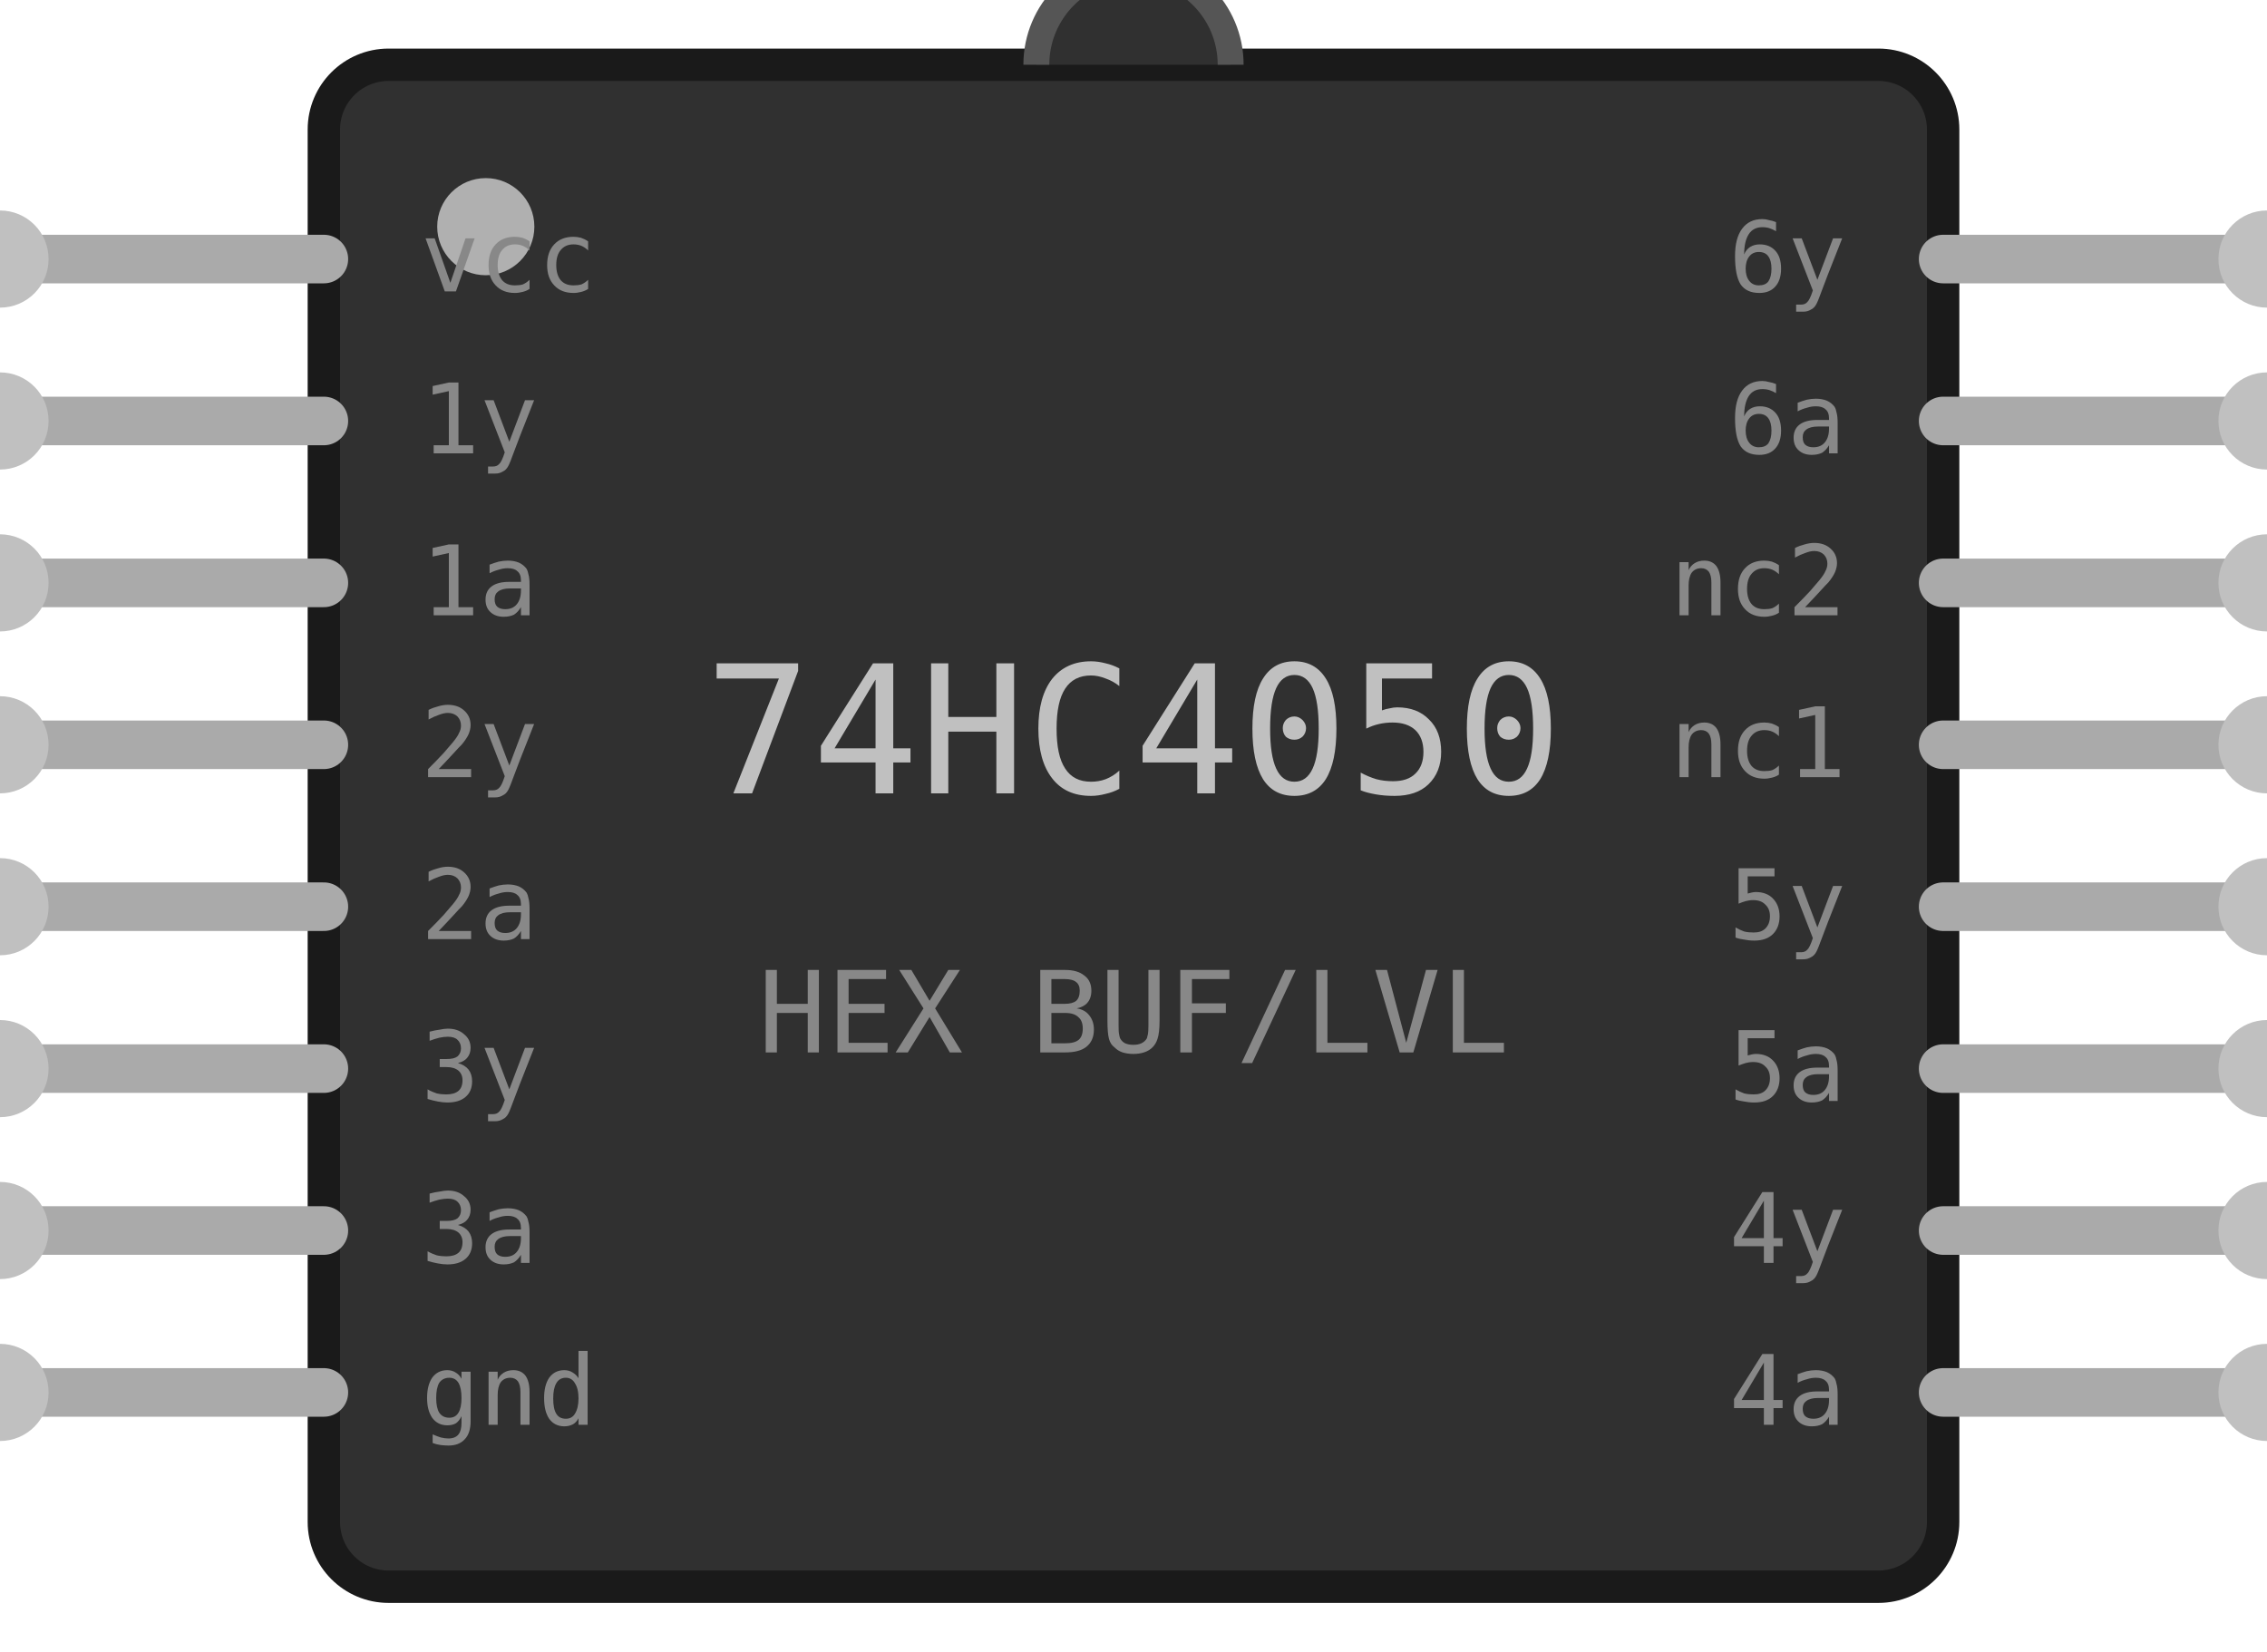
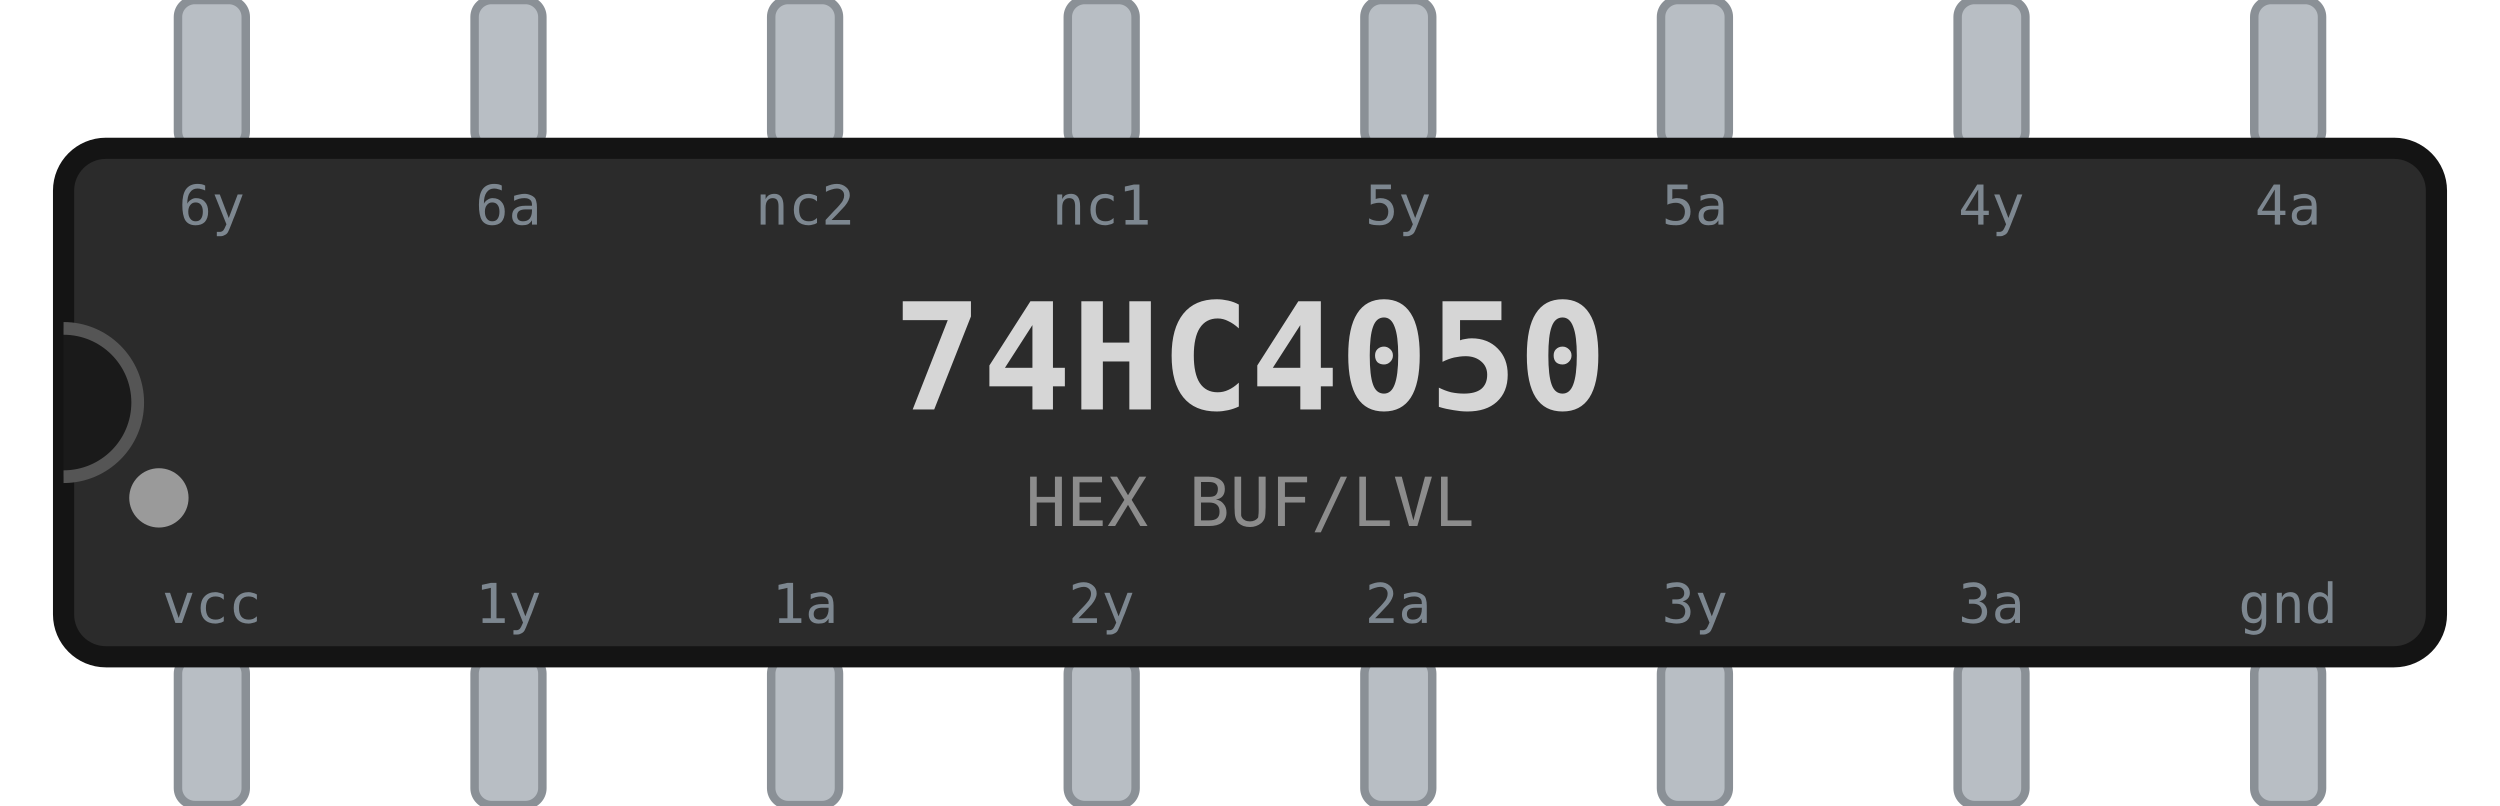
- <svg xmlns="http://www.w3.org/2000/svg" viewBox="0 0 70 51" width="70" height="51">
-   <rect x="10" y="2" width="50" height="47" rx="2" fill="#303030" stroke="#1a1a1a" stroke-width="1" />
-   <path d="M32 2 A3 3 0 0 1 38 2" fill="#303030" stroke="#555" stroke-width="0.8" />
-   <circle cx="15" cy="7" r="1.5" fill="#b0b0b0" />
-   <text x="35" y="24.5" text-anchor="middle" font-family="monospace" font-size="5.5" fill="#c0c0c0">74HC4050</text>
-   <text x="35" y="32.5" text-anchor="middle" font-family="monospace" font-size="3.5" fill="#888">HEX BUF/LVL</text>
-   <line x1="0" y1="8" x2="10" y2="8" stroke="#aaa" stroke-width="1.5" stroke-linecap="round" />
-   <circle cx="0" cy="8" r="1.5" fill="#c0c0c0" />
-   <text x="13" y="9" font-family="monospace" font-size="3" fill="#888">vcc</text>
-   <line x1="0" y1="13" x2="10" y2="13" stroke="#aaa" stroke-width="1.5" stroke-linecap="round" />
-   <circle cx="0" cy="13" r="1.5" fill="#c0c0c0" />
-   <text x="13" y="14" font-family="monospace" font-size="3" fill="#888">1y</text>
-   <line x1="0" y1="18" x2="10" y2="18" stroke="#aaa" stroke-width="1.5" stroke-linecap="round" />
-   <circle cx="0" cy="18" r="1.5" fill="#c0c0c0" />
-   <text x="13" y="19" font-family="monospace" font-size="3" fill="#888">1a</text>
-   <line x1="0" y1="23" x2="10" y2="23" stroke="#aaa" stroke-width="1.5" stroke-linecap="round" />
-   <circle cx="0" cy="23" r="1.5" fill="#c0c0c0" />
-   <text x="13" y="24" font-family="monospace" font-size="3" fill="#888">2y</text>
-   <line x1="0" y1="28" x2="10" y2="28" stroke="#aaa" stroke-width="1.5" stroke-linecap="round" />
-   <circle cx="0" cy="28" r="1.5" fill="#c0c0c0" />
-   <text x="13" y="29" font-family="monospace" font-size="3" fill="#888">2a</text>
-   <line x1="0" y1="33" x2="10" y2="33" stroke="#aaa" stroke-width="1.5" stroke-linecap="round" />
-   <circle cx="0" cy="33" r="1.5" fill="#c0c0c0" />
-   <text x="13" y="34" font-family="monospace" font-size="3" fill="#888">3y</text>
-   <line x1="0" y1="38" x2="10" y2="38" stroke="#aaa" stroke-width="1.5" stroke-linecap="round" />
-   <circle cx="0" cy="38" r="1.5" fill="#c0c0c0" />
-   <text x="13" y="39" font-family="monospace" font-size="3" fill="#888">3a</text>
-   <line x1="0" y1="43" x2="10" y2="43" stroke="#aaa" stroke-width="1.5" stroke-linecap="round" />
-   <circle cx="0" cy="43" r="1.5" fill="#c0c0c0" />
-   <text x="13" y="44" font-family="monospace" font-size="3" fill="#888">gnd</text>
-   <line x1="60" y1="43" x2="70" y2="43" stroke="#aaa" stroke-width="1.5" stroke-linecap="round" />
-   <circle cx="70" cy="43" r="1.5" fill="#c0c0c0" />
-   <text x="57" y="44" text-anchor="end" font-family="monospace" font-size="3" fill="#888">4a</text>
-   <line x1="60" y1="38" x2="70" y2="38" stroke="#aaa" stroke-width="1.5" stroke-linecap="round" />
-   <circle cx="70" cy="38" r="1.5" fill="#c0c0c0" />
-   <text x="57" y="39" text-anchor="end" font-family="monospace" font-size="3" fill="#888">4y</text>
-   <line x1="60" y1="33" x2="70" y2="33" stroke="#aaa" stroke-width="1.5" stroke-linecap="round" />
-   <circle cx="70" cy="33" r="1.5" fill="#c0c0c0" />
-   <text x="57" y="34" text-anchor="end" font-family="monospace" font-size="3" fill="#888">5a</text>
-   <line x1="60" y1="28" x2="70" y2="28" stroke="#aaa" stroke-width="1.5" stroke-linecap="round" />
-   <circle cx="70" cy="28" r="1.5" fill="#c0c0c0" />
-   <text x="57" y="29" text-anchor="end" font-family="monospace" font-size="3" fill="#888">5y</text>
-   <line x1="60" y1="23" x2="70" y2="23" stroke="#aaa" stroke-width="1.5" stroke-linecap="round" />
-   <circle cx="70" cy="23" r="1.5" fill="#c0c0c0" />
-   <text x="57" y="24" text-anchor="end" font-family="monospace" font-size="3" fill="#888">nc1</text>
-   <line x1="60" y1="18" x2="70" y2="18" stroke="#aaa" stroke-width="1.5" stroke-linecap="round" />
-   <circle cx="70" cy="18" r="1.5" fill="#c0c0c0" />
-   <text x="57" y="19" text-anchor="end" font-family="monospace" font-size="3" fill="#888">nc2</text>
-   <line x1="60" y1="13" x2="70" y2="13" stroke="#aaa" stroke-width="1.5" stroke-linecap="round" />
-   <circle cx="70" cy="13" r="1.5" fill="#c0c0c0" />
-   <text x="57" y="14" text-anchor="end" font-family="monospace" font-size="3" fill="#888">6a</text>
-   <line x1="60" y1="8" x2="70" y2="8" stroke="#aaa" stroke-width="1.5" stroke-linecap="round" />
-   <circle cx="70" cy="8" r="1.5" fill="#c0c0c0" />
-   <text x="57" y="9" text-anchor="end" font-family="monospace" font-size="3" fill="#888">6y</text>
+ <svg xmlns="http://www.w3.org/2000/svg" viewBox="0 0 118 38" width="118" height="38">
+   <rect x="8.4" y="31" width="3.2" height="7" rx="0.8" fill="#b8bec4" stroke="#8a9096" stroke-width="0.4" />
+   <rect x="22.4" y="31" width="3.2" height="7" rx="0.8" fill="#b8bec4" stroke="#8a9096" stroke-width="0.4" />
+   <rect x="36.4" y="31" width="3.2" height="7" rx="0.8" fill="#b8bec4" stroke="#8a9096" stroke-width="0.4" />
+   <rect x="50.4" y="31" width="3.2" height="7" rx="0.8" fill="#b8bec4" stroke="#8a9096" stroke-width="0.4" />
+   <rect x="64.4" y="31" width="3.2" height="7" rx="0.8" fill="#b8bec4" stroke="#8a9096" stroke-width="0.4" />
+   <rect x="78.4" y="31" width="3.2" height="7" rx="0.8" fill="#b8bec4" stroke="#8a9096" stroke-width="0.4" />
+   <rect x="92.4" y="31" width="3.2" height="7" rx="0.8" fill="#b8bec4" stroke="#8a9096" stroke-width="0.4" />
+   <rect x="106.4" y="31" width="3.2" height="7" rx="0.8" fill="#b8bec4" stroke="#8a9096" stroke-width="0.4" />
+   <rect x="106.4" y="0" width="3.2" height="7" rx="0.8" fill="#b8bec4" stroke="#8a9096" stroke-width="0.4" />
+   <rect x="92.4" y="0" width="3.2" height="7" rx="0.8" fill="#b8bec4" stroke="#8a9096" stroke-width="0.4" />
+   <rect x="78.4" y="0" width="3.2" height="7" rx="0.8" fill="#b8bec4" stroke="#8a9096" stroke-width="0.4" />
+   <rect x="64.4" y="0" width="3.2" height="7" rx="0.8" fill="#b8bec4" stroke="#8a9096" stroke-width="0.4" />
+   <rect x="50.4" y="0" width="3.2" height="7" rx="0.8" fill="#b8bec4" stroke="#8a9096" stroke-width="0.4" />
+   <rect x="36.4" y="0" width="3.2" height="7" rx="0.8" fill="#b8bec4" stroke="#8a9096" stroke-width="0.4" />
+   <rect x="22.4" y="0" width="3.2" height="7" rx="0.8" fill="#b8bec4" stroke="#8a9096" stroke-width="0.4" />
+   <rect x="8.4" y="0" width="3.2" height="7" rx="0.8" fill="#b8bec4" stroke="#8a9096" stroke-width="0.4" />
+   <rect x="3" y="7" width="112" height="24" rx="2" fill="#2b2b2b" stroke="#141414" stroke-width="1" />
+   <path d="M3 15.5 A3.5 3.5 0 0 1 3 22.5" fill="#1a1a1a" stroke="#555" stroke-width="0.6" />
+   <circle cx="7.5" cy="23.5" r="1.4" fill="#9a9a9a" />
+   <text x="59" y="19.33" text-anchor="middle" font-family="monospace" font-size="7" font-weight="bold" fill="#d6d6d6">74HC4050</text>
+   <text x="59" y="24.83" text-anchor="middle" font-family="monospace" font-size="3.2" fill="#8c8c8c">HEX BUF/LVL</text>
+   <text x="10" y="29.4" text-anchor="middle" font-family="monospace" font-size="2.6" fill="#7d8790">vcc</text>
+   <text x="24" y="29.4" text-anchor="middle" font-family="monospace" font-size="2.6" fill="#7d8790">1y</text>
+   <text x="38" y="29.4" text-anchor="middle" font-family="monospace" font-size="2.6" fill="#7d8790">1a</text>
+   <text x="52" y="29.4" text-anchor="middle" font-family="monospace" font-size="2.6" fill="#7d8790">2y</text>
+   <text x="66" y="29.4" text-anchor="middle" font-family="monospace" font-size="2.6" fill="#7d8790">2a</text>
+   <text x="80" y="29.4" text-anchor="middle" font-family="monospace" font-size="2.6" fill="#7d8790">3y</text>
+   <text x="94" y="29.4" text-anchor="middle" font-family="monospace" font-size="2.6" fill="#7d8790">3a</text>
+   <text x="108" y="29.4" text-anchor="middle" font-family="monospace" font-size="2.6" fill="#7d8790">gnd</text>
+   <text x="108" y="10.6" text-anchor="middle" font-family="monospace" font-size="2.6" fill="#7d8790">4a</text>
+   <text x="94" y="10.6" text-anchor="middle" font-family="monospace" font-size="2.6" fill="#7d8790">4y</text>
+   <text x="80" y="10.6" text-anchor="middle" font-family="monospace" font-size="2.6" fill="#7d8790">5a</text>
+   <text x="66" y="10.6" text-anchor="middle" font-family="monospace" font-size="2.6" fill="#7d8790">5y</text>
+   <text x="52" y="10.6" text-anchor="middle" font-family="monospace" font-size="2.6" fill="#7d8790">nc1</text>
+   <text x="38" y="10.6" text-anchor="middle" font-family="monospace" font-size="2.6" fill="#7d8790">nc2</text>
+   <text x="24" y="10.6" text-anchor="middle" font-family="monospace" font-size="2.6" fill="#7d8790">6a</text>
+   <text x="10" y="10.6" text-anchor="middle" font-family="monospace" font-size="2.6" fill="#7d8790">6y</text>
</svg>
